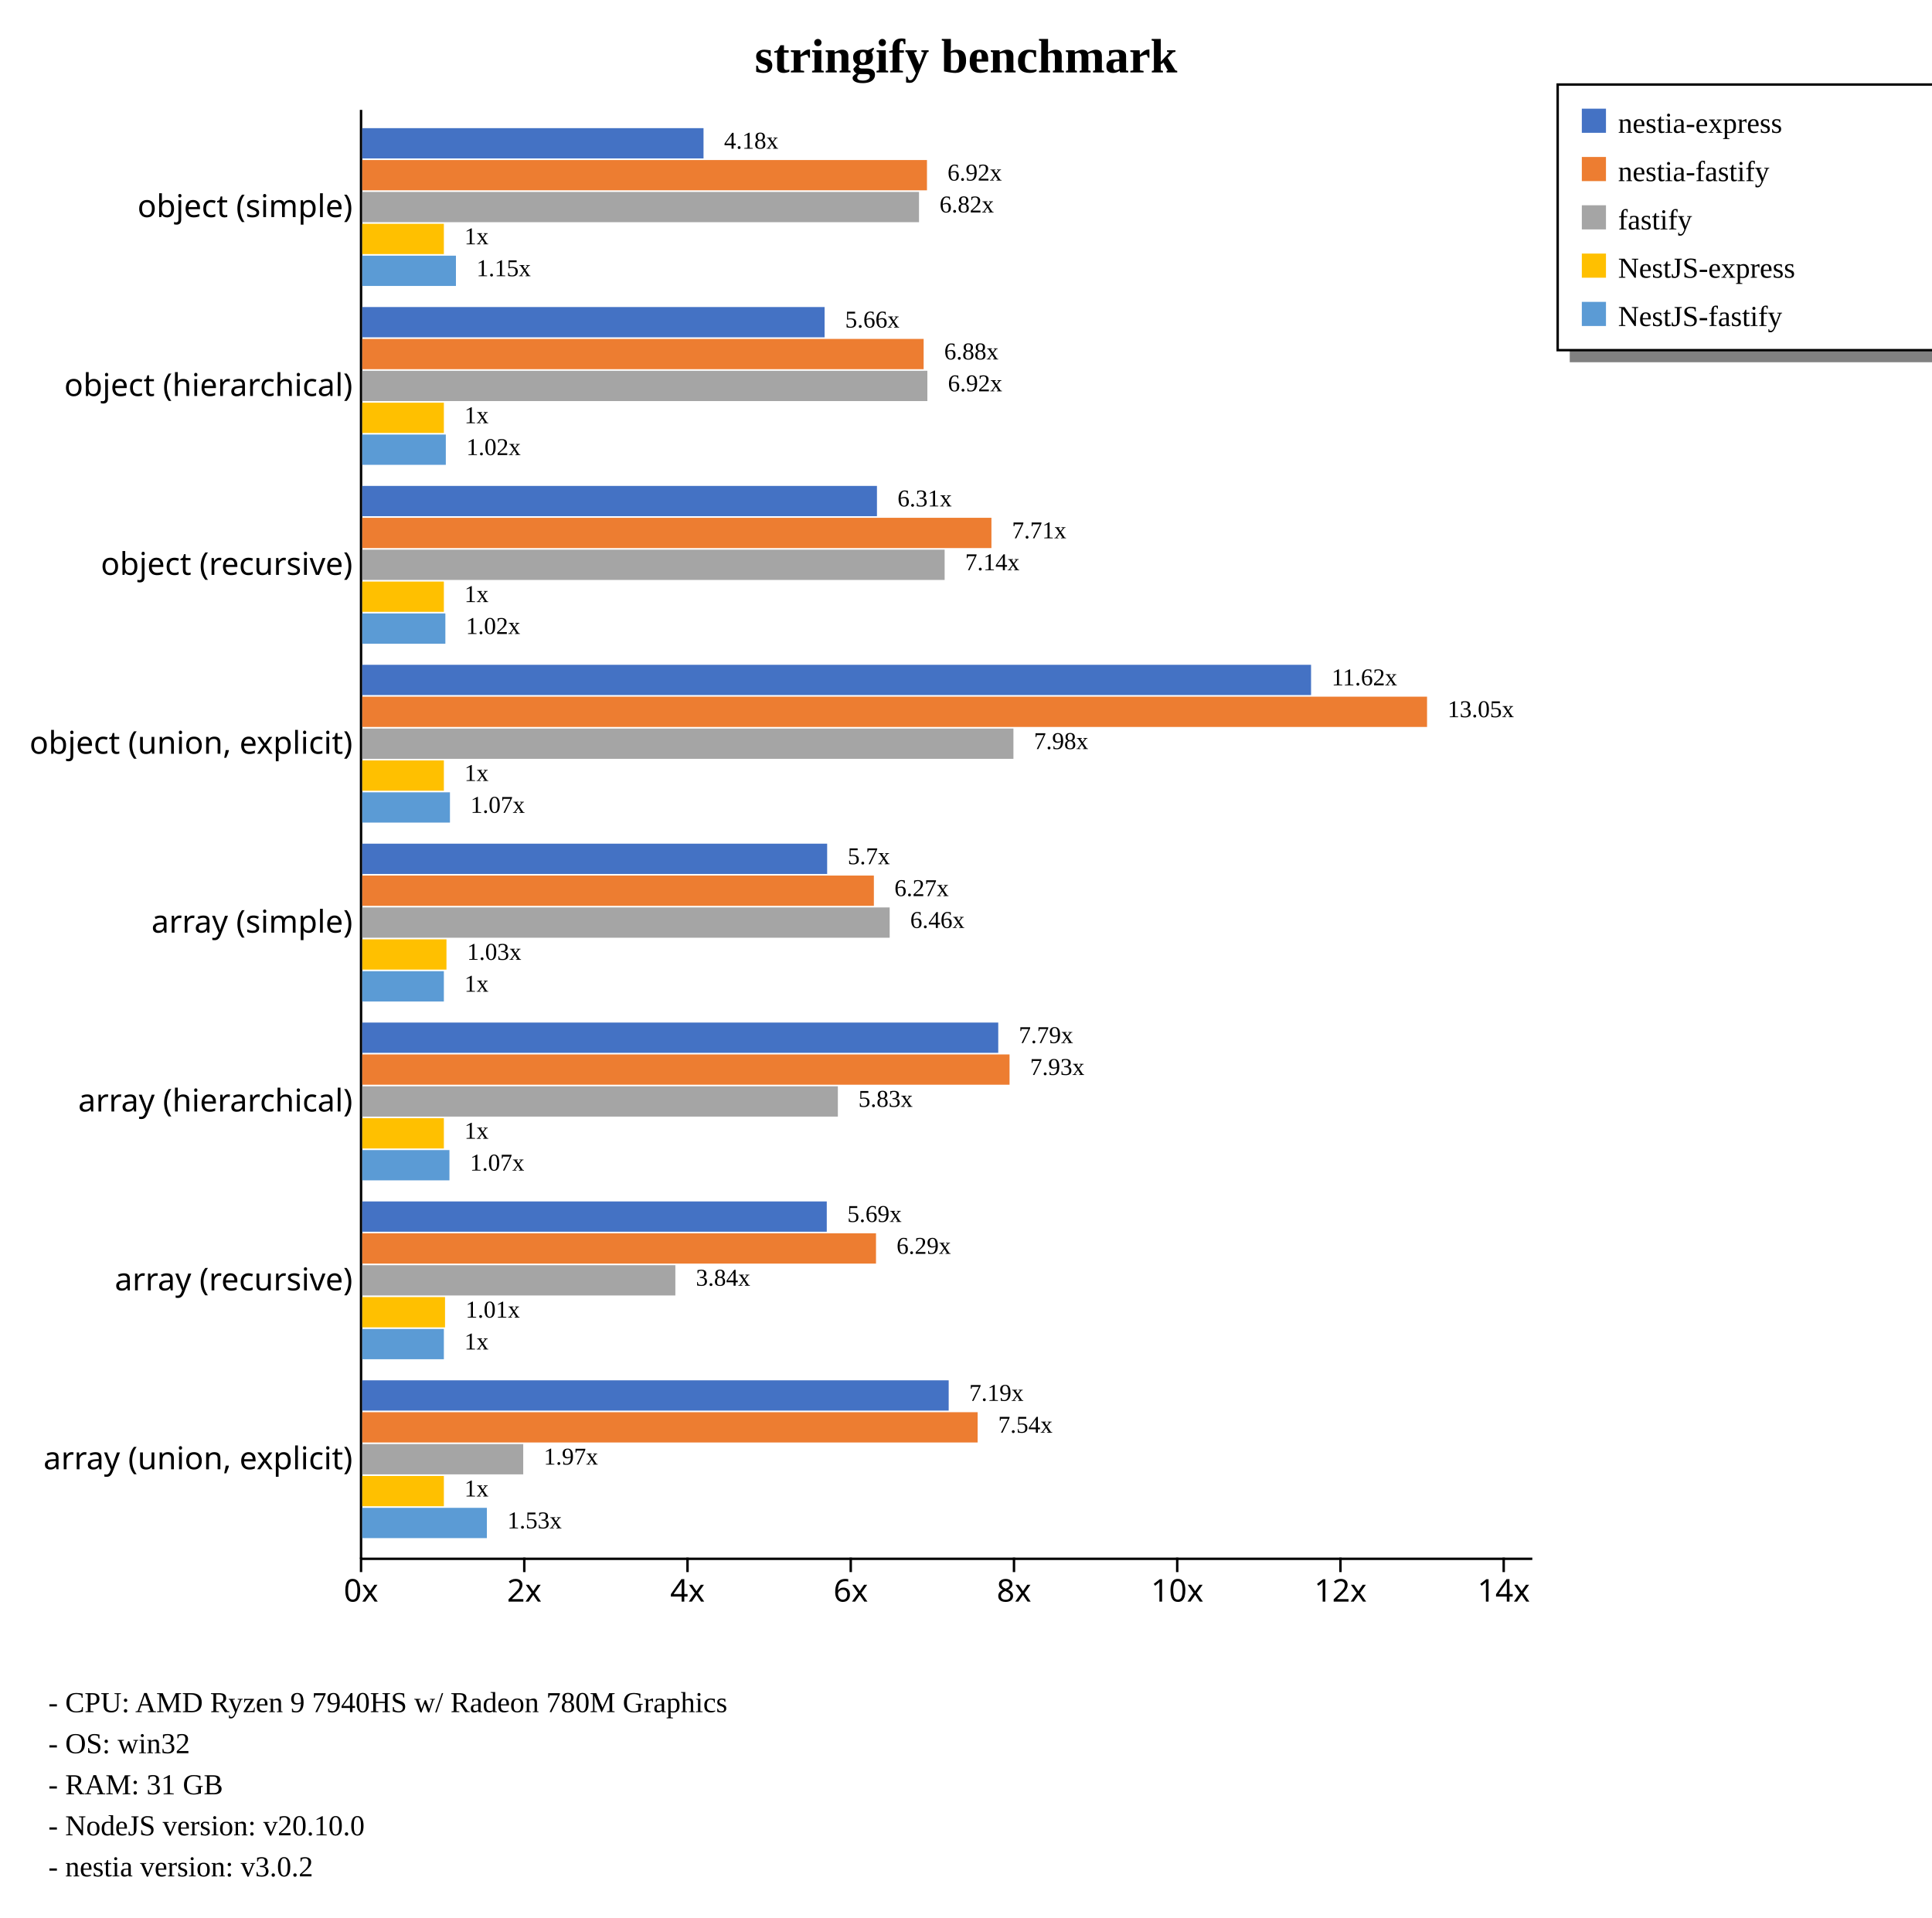
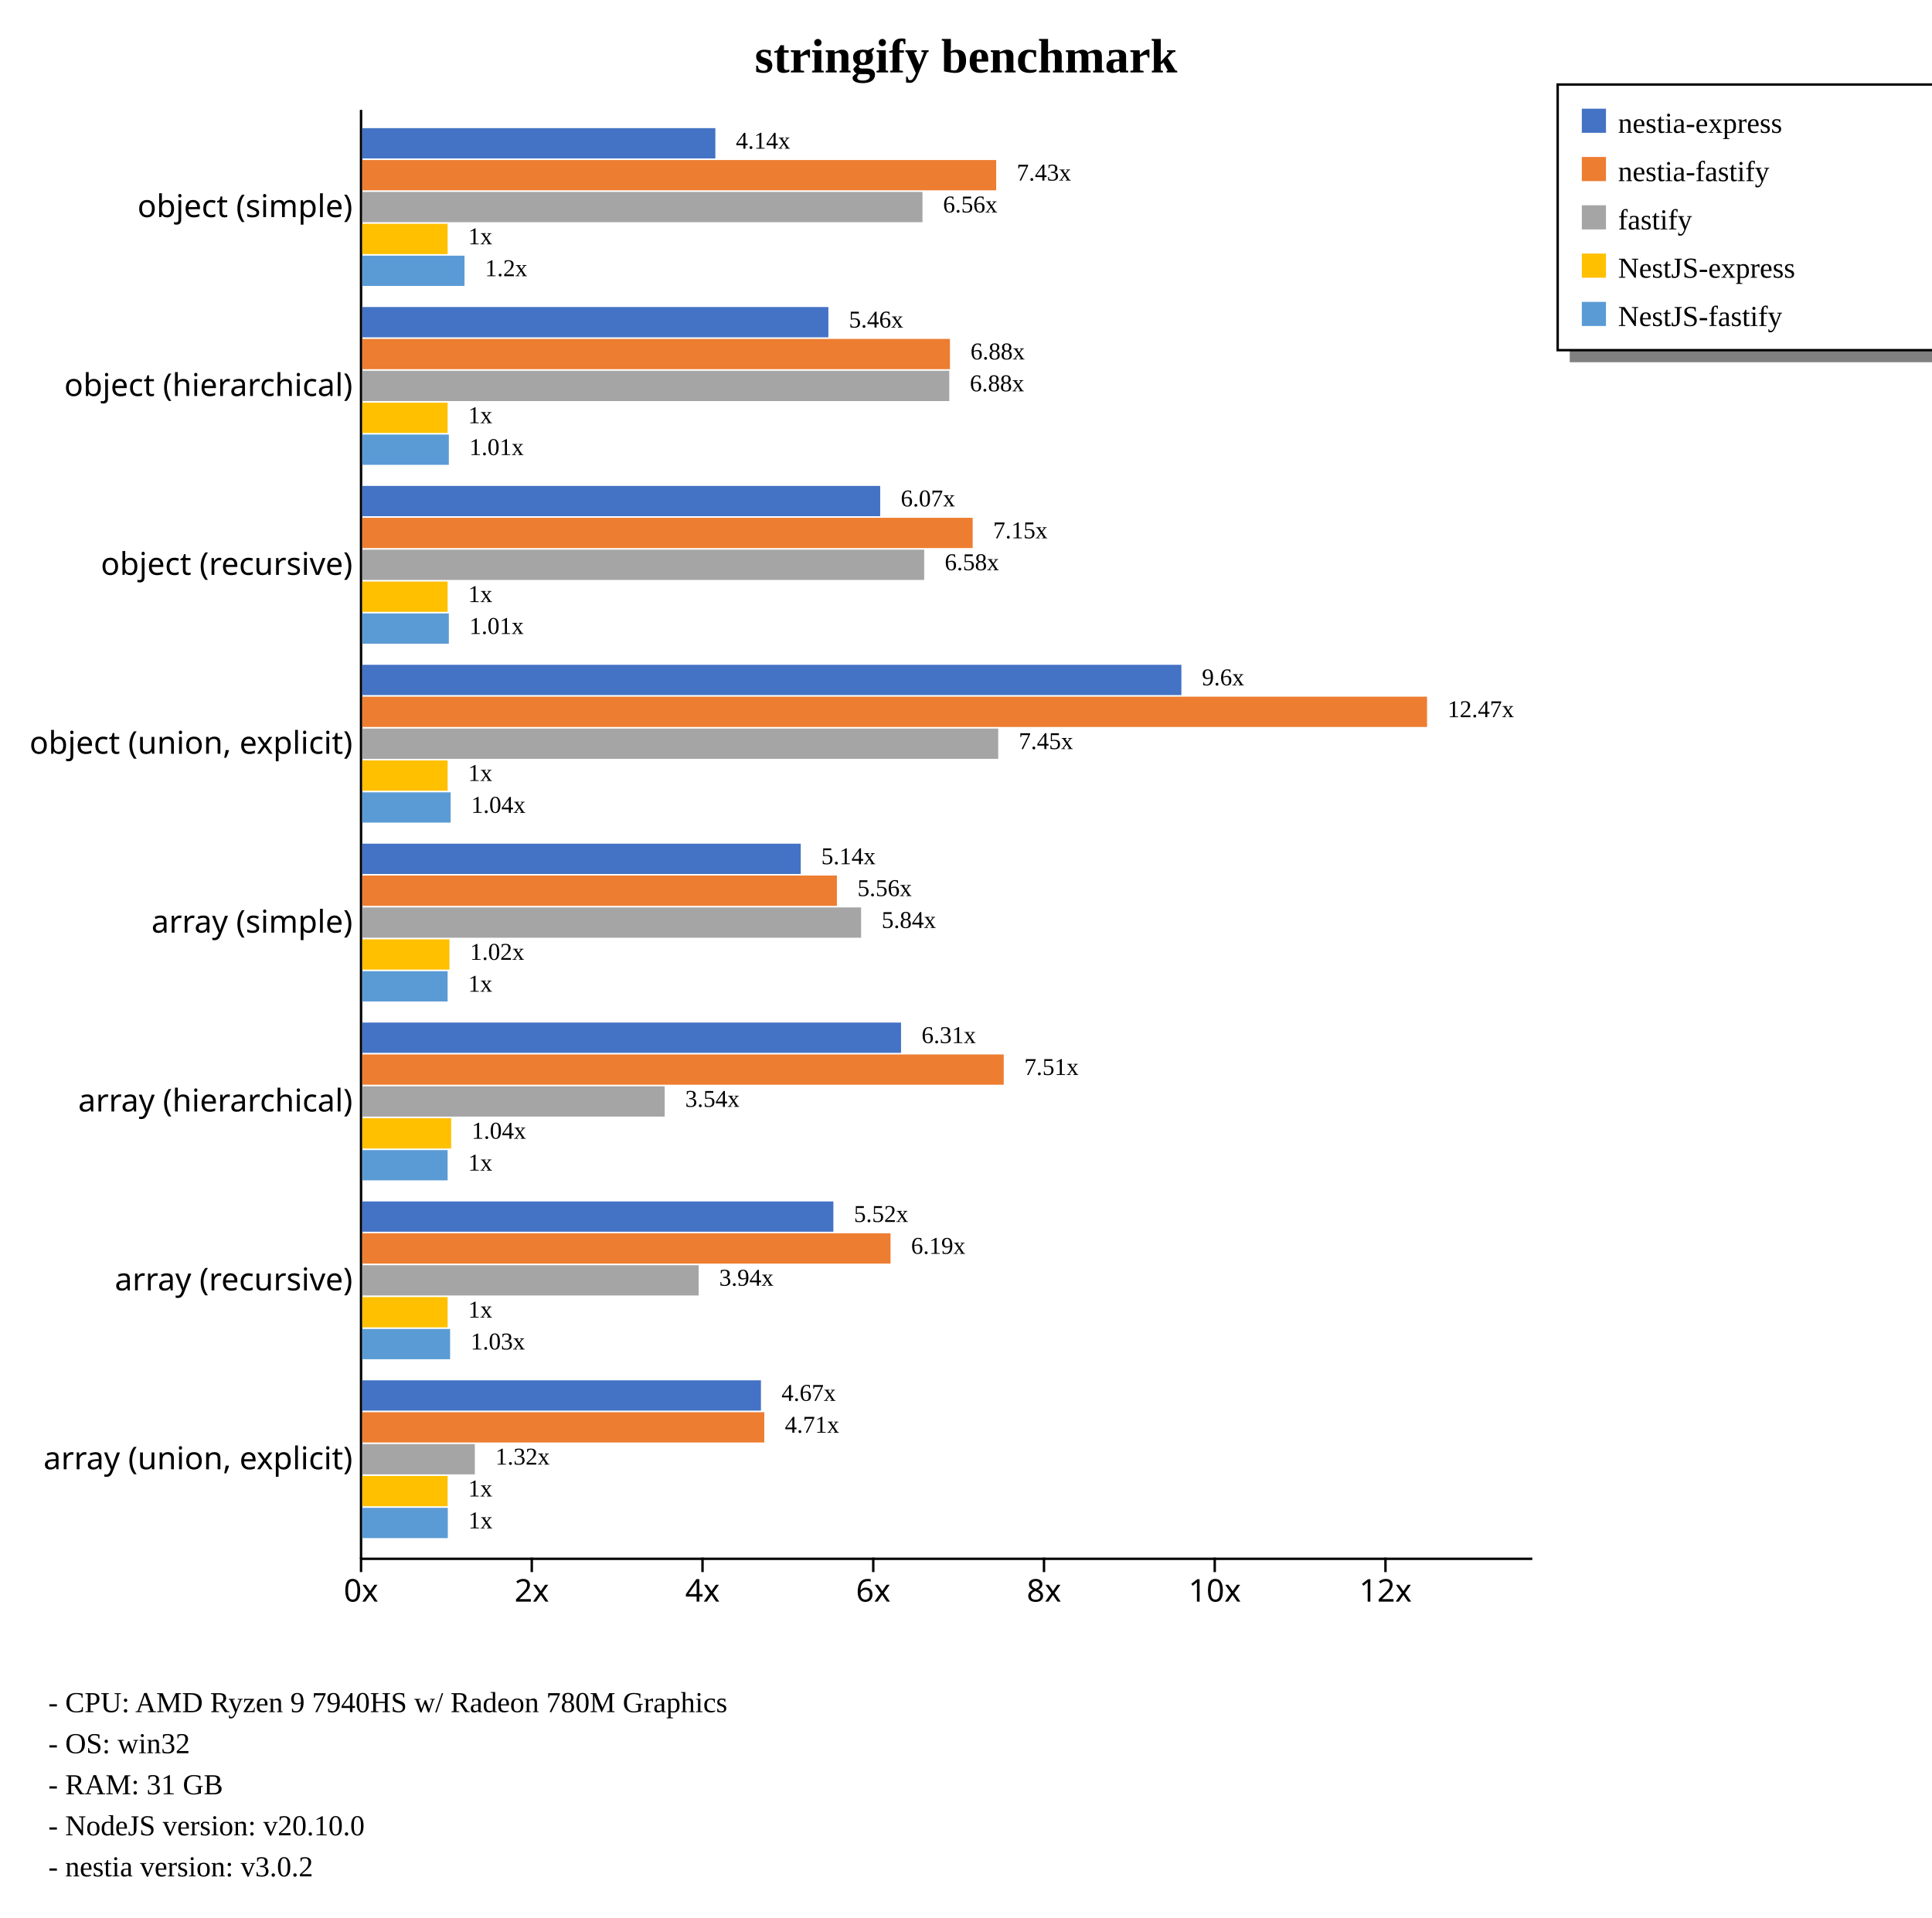
<svg xmlns="http://www.w3.org/2000/svg" width="800" height="794" style="background-color: white;">
  <g class="y axis" transform="translate(149,45)" fill="none" font-size="10" font-family="sans-serif" text-anchor="end" style="font-size: 13px;">
    <path class="domain" stroke="currentColor" d="M0.5,0.5V600.5" />
    <g class="tick" opacity="1" transform="translate(0,40.74074)" style="font-size: 13px;">
      <line stroke="currentColor" x2="0" />
      <text fill="currentColor" x="-3" dy="0.32em">object (simple)    </text>
    </g>
    <g class="tick" opacity="1" transform="translate(0,114.8148)" style="font-size: 13px;">
      <line stroke="currentColor" x2="0" />
      <text fill="currentColor" x="-3" dy="0.32em">object (hierarchical)    </text>
    </g>
    <g class="tick" opacity="1" transform="translate(0,188.8889)" style="font-size: 13px;">
      <line stroke="currentColor" x2="0" />
      <text fill="currentColor" x="-3" dy="0.32em">object (recursive)    </text>
    </g>
    <g class="tick" opacity="1" transform="translate(0,262.963)" style="font-size: 13px;">
      <line stroke="currentColor" x2="0" />
      <text fill="currentColor" x="-3" dy="0.32em">object (union, explicit)    </text>
    </g>
    <g class="tick" opacity="1" transform="translate(0,337.037)" style="font-size: 13px;">
      <line stroke="currentColor" x2="0" />
      <text fill="currentColor" x="-3" dy="0.32em">array (simple)    </text>
    </g>
    <g class="tick" opacity="1" transform="translate(0,411.1111)" style="font-size: 13px;">
      <line stroke="currentColor" x2="0" />
      <text fill="currentColor" x="-3" dy="0.32em">array (hierarchical)    </text>
    </g>
    <g class="tick" opacity="1" transform="translate(0,485.1852)" style="font-size: 13px;">
      <line stroke="currentColor" x2="0" />
      <text fill="currentColor" x="-3" dy="0.32em">array (recursive)    </text>
    </g>
    <g class="tick" opacity="1" transform="translate(0,559.2593)" style="font-size: 13px;">
      <line stroke="currentColor" x2="0" />
      <text fill="currentColor" x="-3" dy="0.32em">array (union, explicit)    </text>
    </g>
  </g>
  <g class="x axis" transform="translate(149,645)" fill="none" font-size="10" font-family="sans-serif" text-anchor="middle" style="font-size: 13px;">
    <path class="domain" stroke="currentColor" d="M0.5,0.5H485.5" />
    <g class="tick" opacity="1" transform="translate(0.5,0)" style="font-size: 13px;">
      <line stroke="currentColor" y2="6" />
      <text fill="currentColor" y="9" dy="0.71em">0x</text>
    </g>
-     <g class="tick" opacity="1" transform="translate(68.09282,0)" style="font-size: 13px;">
+     <g class="tick" opacity="1" transform="translate(71.19899,0)" style="font-size: 13px;">
      <line stroke="currentColor" y2="6" />
      <text fill="currentColor" y="9" dy="0.71em">2x</text>
    </g>
-     <g class="tick" opacity="1" transform="translate(135.6856,0)" style="font-size: 13px;">
+     <g class="tick" opacity="1" transform="translate(141.898,0)" style="font-size: 13px;">
      <line stroke="currentColor" y2="6" />
      <text fill="currentColor" y="9" dy="0.71em">4x</text>
    </g>
-     <g class="tick" opacity="1" transform="translate(203.2785,0)" style="font-size: 13px;">
+     <g class="tick" opacity="1" transform="translate(212.597,0)" style="font-size: 13px;">
      <line stroke="currentColor" y2="6" />
      <text fill="currentColor" y="9" dy="0.71em">6x</text>
    </g>
-     <g class="tick" opacity="1" transform="translate(270.8713,0)" style="font-size: 13px;">
+     <g class="tick" opacity="1" transform="translate(283.2959,0)" style="font-size: 13px;">
      <line stroke="currentColor" y2="6" />
      <text fill="currentColor" y="9" dy="0.71em">8x</text>
    </g>
-     <g class="tick" opacity="1" transform="translate(338.4641,0)" style="font-size: 13px;">
+     <g class="tick" opacity="1" transform="translate(353.9949,0)" style="font-size: 13px;">
      <line stroke="currentColor" y2="6" />
      <text fill="currentColor" y="9" dy="0.71em">10x</text>
    </g>
-     <g class="tick" opacity="1" transform="translate(406.0569,0)" style="font-size: 13px;">
+     <g class="tick" opacity="1" transform="translate(424.6939,0)" style="font-size: 13px;">
      <line stroke="currentColor" y2="6" />
      <text fill="currentColor" y="9" dy="0.71em">12x</text>
-     </g>
-     <g class="tick" opacity="1" transform="translate(473.6498,0)" style="font-size: 13px;">
-       <line stroke="currentColor" y2="6" />
-       <text fill="currentColor" y="9" dy="0.71em">14x</text>
    </g>
  </g>
  <text transform="translate(400, 30)" style="text-anchor: middle; font-size: 20px; font-weight: bold;">stringify benchmark</text>
  <rect x="650" y="145" width="230" height="5" fill="gray" />
  <rect x="645" y="35" width="230" height="110" fill="none" stroke="black" />
  <rect x="655" y="45" width="10" height="10" style="fill: #4472c4;" />
  <text x="670" y="55" style="font-size: 12px;">nestia-express</text>
  <rect x="655" y="65" width="10" height="10" style="fill: #ed7d31;" />
  <text x="670" y="75" style="font-size: 12px;">nestia-fastify</text>
  <rect x="655" y="85" width="10" height="10" style="fill: #a5a5a5;" />
  <text x="670" y="95" style="font-size: 12px;">fastify</text>
  <rect x="655" y="105" width="10" height="10" style="fill: #ffc000;" />
  <text x="670" y="115" style="font-size: 12px;">NestJS-express</text>
  <rect x="655" y="125" width="10" height="10" style="fill: #5b9bd5;" />
  <text x="670" y="135" style="font-size: 12px;">NestJS-fastify</text>
  <text x="20" y="709" style="font-size: 12px;">  - CPU: AMD Ryzen 9 7940HS w/ Radeon 780M Graphics</text>
  <text x="20" y="726" style="font-size: 12px;">  - OS: win32</text>
  <text x="20" y="743" style="font-size: 12px;">  - RAM: 31 GB</text>
  <text x="20" y="760" style="font-size: 12px;">  - NodeJS version: v20.10.0</text>
  <text x="20" y="777" style="font-size: 12px;">  - nestia version: v3.0.2</text>
  <g style="font-size: 13px;">
    <g style="font-size: 13px;">
-       <rect x="150" y="53.067" width="141.314" height="12.541" fill="#4472c4" />
-       <rect x="150" y="66.269" width="233.836" height="12.541" fill="#ed7d31" />
-       <rect x="150" y="79.47" width="230.544" height="12.541" fill="#a5a5a5" />
-       <rect x="150" y="92.671" width="33.796" height="12.541" fill="#ffc000" />
-       <rect x="150" y="105.873" width="38.795" height="12.541" fill="#5b9bd5" />
-       <text class="label" x="299.814" y="61.567" font-size="10px">4.18x</text>
-       <text class="label" x="392.336" y="74.769" font-size="10px">6.92x</text>
-       <text class="label" x="389.044" y="87.97" font-size="10px">6.82x</text>
-       <text class="label" x="192.296" y="101.171" font-size="10px">1x</text>
-       <text class="label" x="197.295" y="114.373" font-size="10px">1.15x</text>
-       <text class="label" x="296.314" y="63.067" font-size="8px" />
-       <text class="label" x="388.836" y="76.269" font-size="8px" />
-       <text class="label" x="385.544" y="89.47" font-size="8px" />
-       <text class="label" x="188.796" y="102.671" font-size="8px" />
-       <text class="label" x="193.795" y="115.873" font-size="8px" />
-     </g>
-     <g style="font-size: 13px;">
-       <rect x="150" y="127.142" width="191.448" height="12.541" fill="#4472c4" />
-       <rect x="150" y="140.343" width="232.46" height="12.541" fill="#ed7d31" />
-       <rect x="150" y="153.544" width="234.002" height="12.541" fill="#a5a5a5" />
-       <rect x="150" y="166.746" width="33.796" height="12.541" fill="#ffc000" />
-       <rect x="150" y="179.947" width="34.604" height="12.541" fill="#5b9bd5" />
-       <text class="label" x="349.948" y="135.642" font-size="10px">5.66x</text>
-       <text class="label" x="390.96" y="148.843" font-size="10px">6.88x</text>
-       <text class="label" x="392.502" y="162.044" font-size="10px">6.92x</text>
-       <text class="label" x="192.296" y="175.246" font-size="10px">1x</text>
-       <text class="label" x="193.104" y="188.447" font-size="10px">1.02x</text>
-       <text class="label" x="346.448" y="137.142" font-size="8px" />
-       <text class="label" x="387.46" y="150.343" font-size="8px" />
-       <text class="label" x="389.002" y="163.544" font-size="8px" />
-       <text class="label" x="188.796" y="176.746" font-size="8px" />
-       <text class="label" x="189.604" y="189.947" font-size="8px" />
-     </g>
-     <g style="font-size: 13px;">
-       <rect x="150" y="201.216" width="213.129" height="12.541" fill="#4472c4" />
-       <rect x="150" y="214.417" width="260.531" height="12.541" fill="#ed7d31" />
-       <rect x="150" y="227.618" width="241.154" height="12.541" fill="#a5a5a5" />
-       <rect x="150" y="240.82" width="33.796" height="12.541" fill="#ffc000" />
-       <rect x="150" y="254.021" width="34.416" height="12.541" fill="#5b9bd5" />
-       <text class="label" x="371.629" y="209.716" font-size="10px">6.31x</text>
-       <text class="label" x="419.031" y="222.917" font-size="10px">7.71x</text>
-       <text class="label" x="399.654" y="236.118" font-size="10px">7.14x</text>
-       <text class="label" x="192.296" y="249.32" font-size="10px">1x</text>
-       <text class="label" x="192.916" y="262.521" font-size="10px">1.02x</text>
-       <text class="label" x="368.129" y="211.216" font-size="8px" />
-       <text class="label" x="415.531" y="224.417" font-size="8px" />
-       <text class="label" x="396.154" y="237.618" font-size="8px" />
-       <text class="label" x="188.796" y="250.82" font-size="8px" />
-       <text class="label" x="189.416" y="264.021" font-size="8px" />
-     </g>
-     <g style="font-size: 13px;">
-       <rect x="150" y="275.29" width="392.881" height="12.541" fill="#4472c4" />
+       <rect x="150" y="53.067" width="146.211" height="12.541" fill="#4472c4" />
+       <rect x="150" y="66.269" width="262.504" height="12.541" fill="#ed7d31" />
+       <rect x="150" y="79.47" width="231.983" height="12.541" fill="#a5a5a5" />
+       <rect x="150" y="92.671" width="35.349" height="12.541" fill="#ffc000" />
+       <rect x="150" y="105.873" width="42.341" height="12.541" fill="#5b9bd5" />
+       <text class="label" x="304.711" y="61.567" font-size="10px">4.14x</text>
+       <text class="label" x="421.004" y="74.769" font-size="10px">7.43x</text>
+       <text class="label" x="390.483" y="87.97" font-size="10px">6.56x</text>
+       <text class="label" x="193.849" y="101.171" font-size="10px">1x</text>
+       <text class="label" x="200.841" y="114.373" font-size="10px">1.2x</text>
+       <text class="label" x="301.211" y="63.067" font-size="8px" />
+       <text class="label" x="417.504" y="76.269" font-size="8px" />
+       <text class="label" x="386.983" y="89.47" font-size="8px" />
+       <text class="label" x="190.349" y="102.671" font-size="8px" />
+       <text class="label" x="197.341" y="115.873" font-size="8px" />
+     </g>
+     <g style="font-size: 13px;">
+       <rect x="150" y="127.142" width="193.011" height="12.541" fill="#4472c4" />
+       <rect x="150" y="140.343" width="243.356" height="12.541" fill="#ed7d31" />
+       <rect x="150" y="153.544" width="243.083" height="12.541" fill="#a5a5a5" />
+       <rect x="150" y="166.746" width="35.349" height="12.541" fill="#ffc000" />
+       <rect x="150" y="179.947" width="35.855" height="12.541" fill="#5b9bd5" />
+       <text class="label" x="351.511" y="135.642" font-size="10px">5.46x</text>
+       <text class="label" x="401.856" y="148.843" font-size="10px">6.88x</text>
+       <text class="label" x="401.583" y="162.044" font-size="10px">6.88x</text>
+       <text class="label" x="193.849" y="175.246" font-size="10px">1x</text>
+       <text class="label" x="194.355" y="188.447" font-size="10px">1.01x</text>
+       <text class="label" x="348.011" y="137.142" font-size="8px" />
+       <text class="label" x="398.356" y="150.343" font-size="8px" />
+       <text class="label" x="398.083" y="163.544" font-size="8px" />
+       <text class="label" x="190.349" y="176.746" font-size="8px" />
+       <text class="label" x="190.855" y="189.947" font-size="8px" />
+     </g>
+     <g style="font-size: 13px;">
+       <rect x="150" y="201.216" width="214.468" height="12.541" fill="#4472c4" />
+       <rect x="150" y="214.417" width="252.755" height="12.541" fill="#ed7d31" />
+       <rect x="150" y="227.618" width="232.682" height="12.541" fill="#a5a5a5" />
+       <rect x="150" y="240.82" width="35.349" height="12.541" fill="#ffc000" />
+       <rect x="150" y="254.021" width="35.856" height="12.541" fill="#5b9bd5" />
+       <text class="label" x="372.968" y="209.716" font-size="10px">6.07x</text>
+       <text class="label" x="411.255" y="222.917" font-size="10px">7.15x</text>
+       <text class="label" x="391.182" y="236.118" font-size="10px">6.58x</text>
+       <text class="label" x="193.849" y="249.32" font-size="10px">1x</text>
+       <text class="label" x="194.356" y="262.521" font-size="10px">1.01x</text>
+       <text class="label" x="369.468" y="211.216" font-size="8px" />
+       <text class="label" x="407.755" y="224.417" font-size="8px" />
+       <text class="label" x="387.682" y="237.618" font-size="8px" />
+       <text class="label" x="190.349" y="250.82" font-size="8px" />
+       <text class="label" x="190.856" y="264.021" font-size="8px" />
+     </g>
+     <g style="font-size: 13px;">
+       <rect x="150" y="275.29" width="339.185" height="12.541" fill="#4472c4" />
      <rect x="150" y="288.491" width="440.909" height="12.541" fill="#ed7d31" />
-       <rect x="150" y="301.692" width="269.636" height="12.541" fill="#a5a5a5" />
-       <rect x="150" y="314.894" width="33.796" height="12.541" fill="#ffc000" />
-       <rect x="150" y="328.095" width="36.316" height="12.541" fill="#5b9bd5" />
-       <text class="label" x="551.381" y="283.79" font-size="10px">11.62x</text>
-       <text class="label" x="599.409" y="296.991" font-size="10px">13.05x</text>
-       <text class="label" x="428.136" y="310.192" font-size="10px">7.98x</text>
-       <text class="label" x="192.296" y="323.394" font-size="10px">1x</text>
-       <text class="label" x="194.816" y="336.595" font-size="10px">1.07x</text>
-       <text class="label" x="547.881" y="285.29" font-size="8px" />
+       <rect x="150" y="301.692" width="263.34" height="12.541" fill="#a5a5a5" />
+       <rect x="150" y="314.894" width="35.349" height="12.541" fill="#ffc000" />
+       <rect x="150" y="328.095" width="36.588" height="12.541" fill="#5b9bd5" />
+       <text class="label" x="497.685" y="283.79" font-size="10px">9.6x</text>
+       <text class="label" x="599.409" y="296.991" font-size="10px">12.47x</text>
+       <text class="label" x="421.84" y="310.192" font-size="10px">7.45x</text>
+       <text class="label" x="193.849" y="323.394" font-size="10px">1x</text>
+       <text class="label" x="195.088" y="336.595" font-size="10px">1.04x</text>
+       <text class="label" x="494.185" y="285.29" font-size="8px" />
      <text class="label" x="595.909" y="298.491" font-size="8px" />
-       <text class="label" x="424.636" y="311.692" font-size="8px" />
-       <text class="label" x="188.796" y="324.894" font-size="8px" />
-       <text class="label" x="191.316" y="338.095" font-size="8px" />
-     </g>
-     <g style="font-size: 13px;">
-       <rect x="150" y="349.364" width="192.506" height="12.541" fill="#4472c4" />
-       <rect x="150" y="362.565" width="211.852" height="12.541" fill="#ed7d31" />
-       <rect x="150" y="375.766" width="218.395" height="12.541" fill="#a5a5a5" />
-       <rect x="150" y="388.968" width="34.873" height="12.541" fill="#ffc000" />
-       <rect x="150" y="402.169" width="33.796" height="12.541" fill="#5b9bd5" />
-       <text class="label" x="351.006" y="357.864" font-size="10px">5.7x</text>
-       <text class="label" x="370.352" y="371.065" font-size="10px">6.27x</text>
-       <text class="label" x="376.895" y="384.266" font-size="10px">6.46x</text>
-       <text class="label" x="193.373" y="397.468" font-size="10px">1.03x</text>
-       <text class="label" x="192.296" y="410.669" font-size="10px">1x</text>
-       <text class="label" x="347.506" y="359.364" font-size="8px" />
-       <text class="label" x="366.852" y="372.565" font-size="8px" />
-       <text class="label" x="373.395" y="385.766" font-size="8px" />
-       <text class="label" x="189.873" y="398.968" font-size="8px" />
-       <text class="label" x="188.796" y="412.169" font-size="8px" />
-     </g>
-     <g style="font-size: 13px;">
-       <rect x="150" y="423.438" width="263.354" height="12.541" fill="#4472c4" />
-       <rect x="150" y="436.639" width="268.032" height="12.541" fill="#ed7d31" />
-       <rect x="150" y="449.84" width="196.939" height="12.541" fill="#a5a5a5" />
-       <rect x="150" y="463.042" width="33.796" height="12.541" fill="#ffc000" />
-       <rect x="150" y="476.243" width="36.105" height="12.541" fill="#5b9bd5" />
-       <text class="label" x="421.854" y="431.938" font-size="10px">7.79x</text>
-       <text class="label" x="426.532" y="445.139" font-size="10px">7.93x</text>
-       <text class="label" x="355.439" y="458.34" font-size="10px">5.83x</text>
-       <text class="label" x="192.296" y="471.542" font-size="10px">1x</text>
-       <text class="label" x="194.605" y="484.743" font-size="10px">1.07x</text>
-       <text class="label" x="418.354" y="433.438" font-size="8px" />
-       <text class="label" x="423.032" y="446.639" font-size="8px" />
-       <text class="label" x="351.939" y="459.84" font-size="8px" />
-       <text class="label" x="188.796" y="473.042" font-size="8px" />
-       <text class="label" x="191.105" y="486.243" font-size="8px" />
-     </g>
-     <g style="font-size: 13px;">
-       <rect x="150" y="497.512" width="192.346" height="12.541" fill="#4472c4" />
-       <rect x="150" y="510.713" width="212.735" height="12.541" fill="#ed7d31" />
-       <rect x="150" y="523.915" width="129.648" height="12.541" fill="#a5a5a5" />
-       <rect x="150" y="537.116" width="34.276" height="12.541" fill="#ffc000" />
-       <rect x="150" y="550.317" width="33.796" height="12.541" fill="#5b9bd5" />
-       <text class="label" x="350.846" y="506.012" font-size="10px">5.69x</text>
-       <text class="label" x="371.235" y="519.213" font-size="10px">6.29x</text>
-       <text class="label" x="288.148" y="532.415" font-size="10px">3.84x</text>
-       <text class="label" x="192.776" y="545.616" font-size="10px">1.01x</text>
-       <text class="label" x="192.296" y="558.817" font-size="10px">1x</text>
-       <text class="label" x="347.346" y="507.512" font-size="8px" />
-       <text class="label" x="367.735" y="520.713" font-size="8px" />
-       <text class="label" x="284.648" y="533.915" font-size="8px" />
-       <text class="label" x="189.276" y="547.116" font-size="8px" />
-       <text class="label" x="188.796" y="560.317" font-size="8px" />
-     </g>
-     <g style="font-size: 13px;">
-       <rect x="150" y="571.586" width="242.831" height="12.541" fill="#4472c4" />
-       <rect x="150" y="584.787" width="254.82" height="12.541" fill="#ed7d31" />
-       <rect x="150" y="597.989" width="66.657" height="12.541" fill="#a5a5a5" />
-       <rect x="150" y="611.19" width="33.796" height="12.541" fill="#ffc000" />
-       <rect x="150" y="624.391" width="51.602" height="12.541" fill="#5b9bd5" />
-       <text class="label" x="401.331" y="580.086" font-size="10px">7.19x</text>
-       <text class="label" x="413.32" y="593.287" font-size="10px">7.54x</text>
-       <text class="label" x="225.157" y="606.489" font-size="10px">1.97x</text>
-       <text class="label" x="192.296" y="619.69" font-size="10px">1x</text>
-       <text class="label" x="210.102" y="632.891" font-size="10px">1.53x</text>
-       <text class="label" x="397.831" y="581.586" font-size="8px" />
-       <text class="label" x="409.82" y="594.787" font-size="8px" />
-       <text class="label" x="221.657" y="607.989" font-size="8px" />
-       <text class="label" x="188.796" y="621.19" font-size="8px" />
-       <text class="label" x="206.602" y="634.391" font-size="8px" />
+       <text class="label" x="418.34" y="311.692" font-size="8px" />
+       <text class="label" x="190.349" y="324.894" font-size="8px" />
+       <text class="label" x="191.588" y="338.095" font-size="8px" />
+     </g>
+     <g style="font-size: 13px;">
+       <rect x="150" y="349.364" width="181.571" height="12.541" fill="#4472c4" />
+       <rect x="150" y="362.565" width="196.546" height="12.541" fill="#ed7d31" />
+       <rect x="150" y="375.766" width="206.564" height="12.541" fill="#a5a5a5" />
+       <rect x="150" y="388.968" width="36.108" height="12.541" fill="#ffc000" />
+       <rect x="150" y="402.169" width="35.349" height="12.541" fill="#5b9bd5" />
+       <text class="label" x="340.071" y="357.864" font-size="10px">5.14x</text>
+       <text class="label" x="355.046" y="371.065" font-size="10px">5.56x</text>
+       <text class="label" x="365.064" y="384.266" font-size="10px">5.84x</text>
+       <text class="label" x="194.608" y="397.468" font-size="10px">1.02x</text>
+       <text class="label" x="193.849" y="410.669" font-size="10px">1x</text>
+       <text class="label" x="336.571" y="359.364" font-size="8px" />
+       <text class="label" x="351.546" y="372.565" font-size="8px" />
+       <text class="label" x="361.564" y="385.766" font-size="8px" />
+       <text class="label" x="191.108" y="398.968" font-size="8px" />
+       <text class="label" x="190.349" y="412.169" font-size="8px" />
+     </g>
+     <g style="font-size: 13px;">
+       <rect x="150" y="423.438" width="223.1" height="12.541" fill="#4472c4" />
+       <rect x="150" y="436.639" width="265.627" height="12.541" fill="#ed7d31" />
+       <rect x="150" y="449.84" width="125.226" height="12.541" fill="#a5a5a5" />
+       <rect x="150" y="463.042" width="36.811" height="12.541" fill="#ffc000" />
+       <rect x="150" y="476.243" width="35.349" height="12.541" fill="#5b9bd5" />
+       <text class="label" x="381.6" y="431.938" font-size="10px">6.31x</text>
+       <text class="label" x="424.127" y="445.139" font-size="10px">7.51x</text>
+       <text class="label" x="283.726" y="458.34" font-size="10px">3.54x</text>
+       <text class="label" x="195.311" y="471.542" font-size="10px">1.04x</text>
+       <text class="label" x="193.849" y="484.743" font-size="10px">1x</text>
+       <text class="label" x="378.1" y="433.438" font-size="8px" />
+       <text class="label" x="420.627" y="446.639" font-size="8px" />
+       <text class="label" x="280.226" y="459.84" font-size="8px" />
+       <text class="label" x="191.811" y="473.042" font-size="8px" />
+       <text class="label" x="190.349" y="486.243" font-size="8px" />
+     </g>
+     <g style="font-size: 13px;">
+       <rect x="150" y="497.512" width="195.081" height="12.541" fill="#4472c4" />
+       <rect x="150" y="510.713" width="218.748" height="12.541" fill="#ed7d31" />
+       <rect x="150" y="523.915" width="139.306" height="12.541" fill="#a5a5a5" />
+       <rect x="150" y="537.116" width="35.349" height="12.541" fill="#ffc000" />
+       <rect x="150" y="550.317" width="36.382" height="12.541" fill="#5b9bd5" />
+       <text class="label" x="353.581" y="506.012" font-size="10px">5.52x</text>
+       <text class="label" x="377.248" y="519.213" font-size="10px">6.19x</text>
+       <text class="label" x="297.806" y="532.415" font-size="10px">3.94x</text>
+       <text class="label" x="193.849" y="545.616" font-size="10px">1x</text>
+       <text class="label" x="194.882" y="558.817" font-size="10px">1.03x</text>
+       <text class="label" x="350.081" y="507.512" font-size="8px" />
+       <text class="label" x="373.748" y="520.713" font-size="8px" />
+       <text class="label" x="294.306" y="533.915" font-size="8px" />
+       <text class="label" x="190.349" y="547.116" font-size="8px" />
+       <text class="label" x="191.382" y="560.317" font-size="8px" />
+     </g>
+     <g style="font-size: 13px;">
+       <rect x="150" y="571.586" width="165.089" height="12.541" fill="#4472c4" />
+       <rect x="150" y="584.787" width="166.478" height="12.541" fill="#ed7d31" />
+       <rect x="150" y="597.989" width="46.617" height="12.541" fill="#a5a5a5" />
+       <rect x="150" y="611.19" width="35.349" height="12.541" fill="#ffc000" />
+       <rect x="150" y="624.391" width="35.429" height="12.541" fill="#5b9bd5" />
+       <text class="label" x="323.589" y="580.086" font-size="10px">4.67x</text>
+       <text class="label" x="324.978" y="593.287" font-size="10px">4.71x</text>
+       <text class="label" x="205.117" y="606.489" font-size="10px">1.32x</text>
+       <text class="label" x="193.849" y="619.69" font-size="10px">1x</text>
+       <text class="label" x="193.929" y="632.891" font-size="10px">1x</text>
+       <text class="label" x="320.089" y="581.586" font-size="8px" />
+       <text class="label" x="321.478" y="594.787" font-size="8px" />
+       <text class="label" x="201.617" y="607.989" font-size="8px" />
+       <text class="label" x="190.349" y="621.19" font-size="8px" />
+       <text class="label" x="190.429" y="634.391" font-size="8px" />
    </g>
  </g>
</svg>
